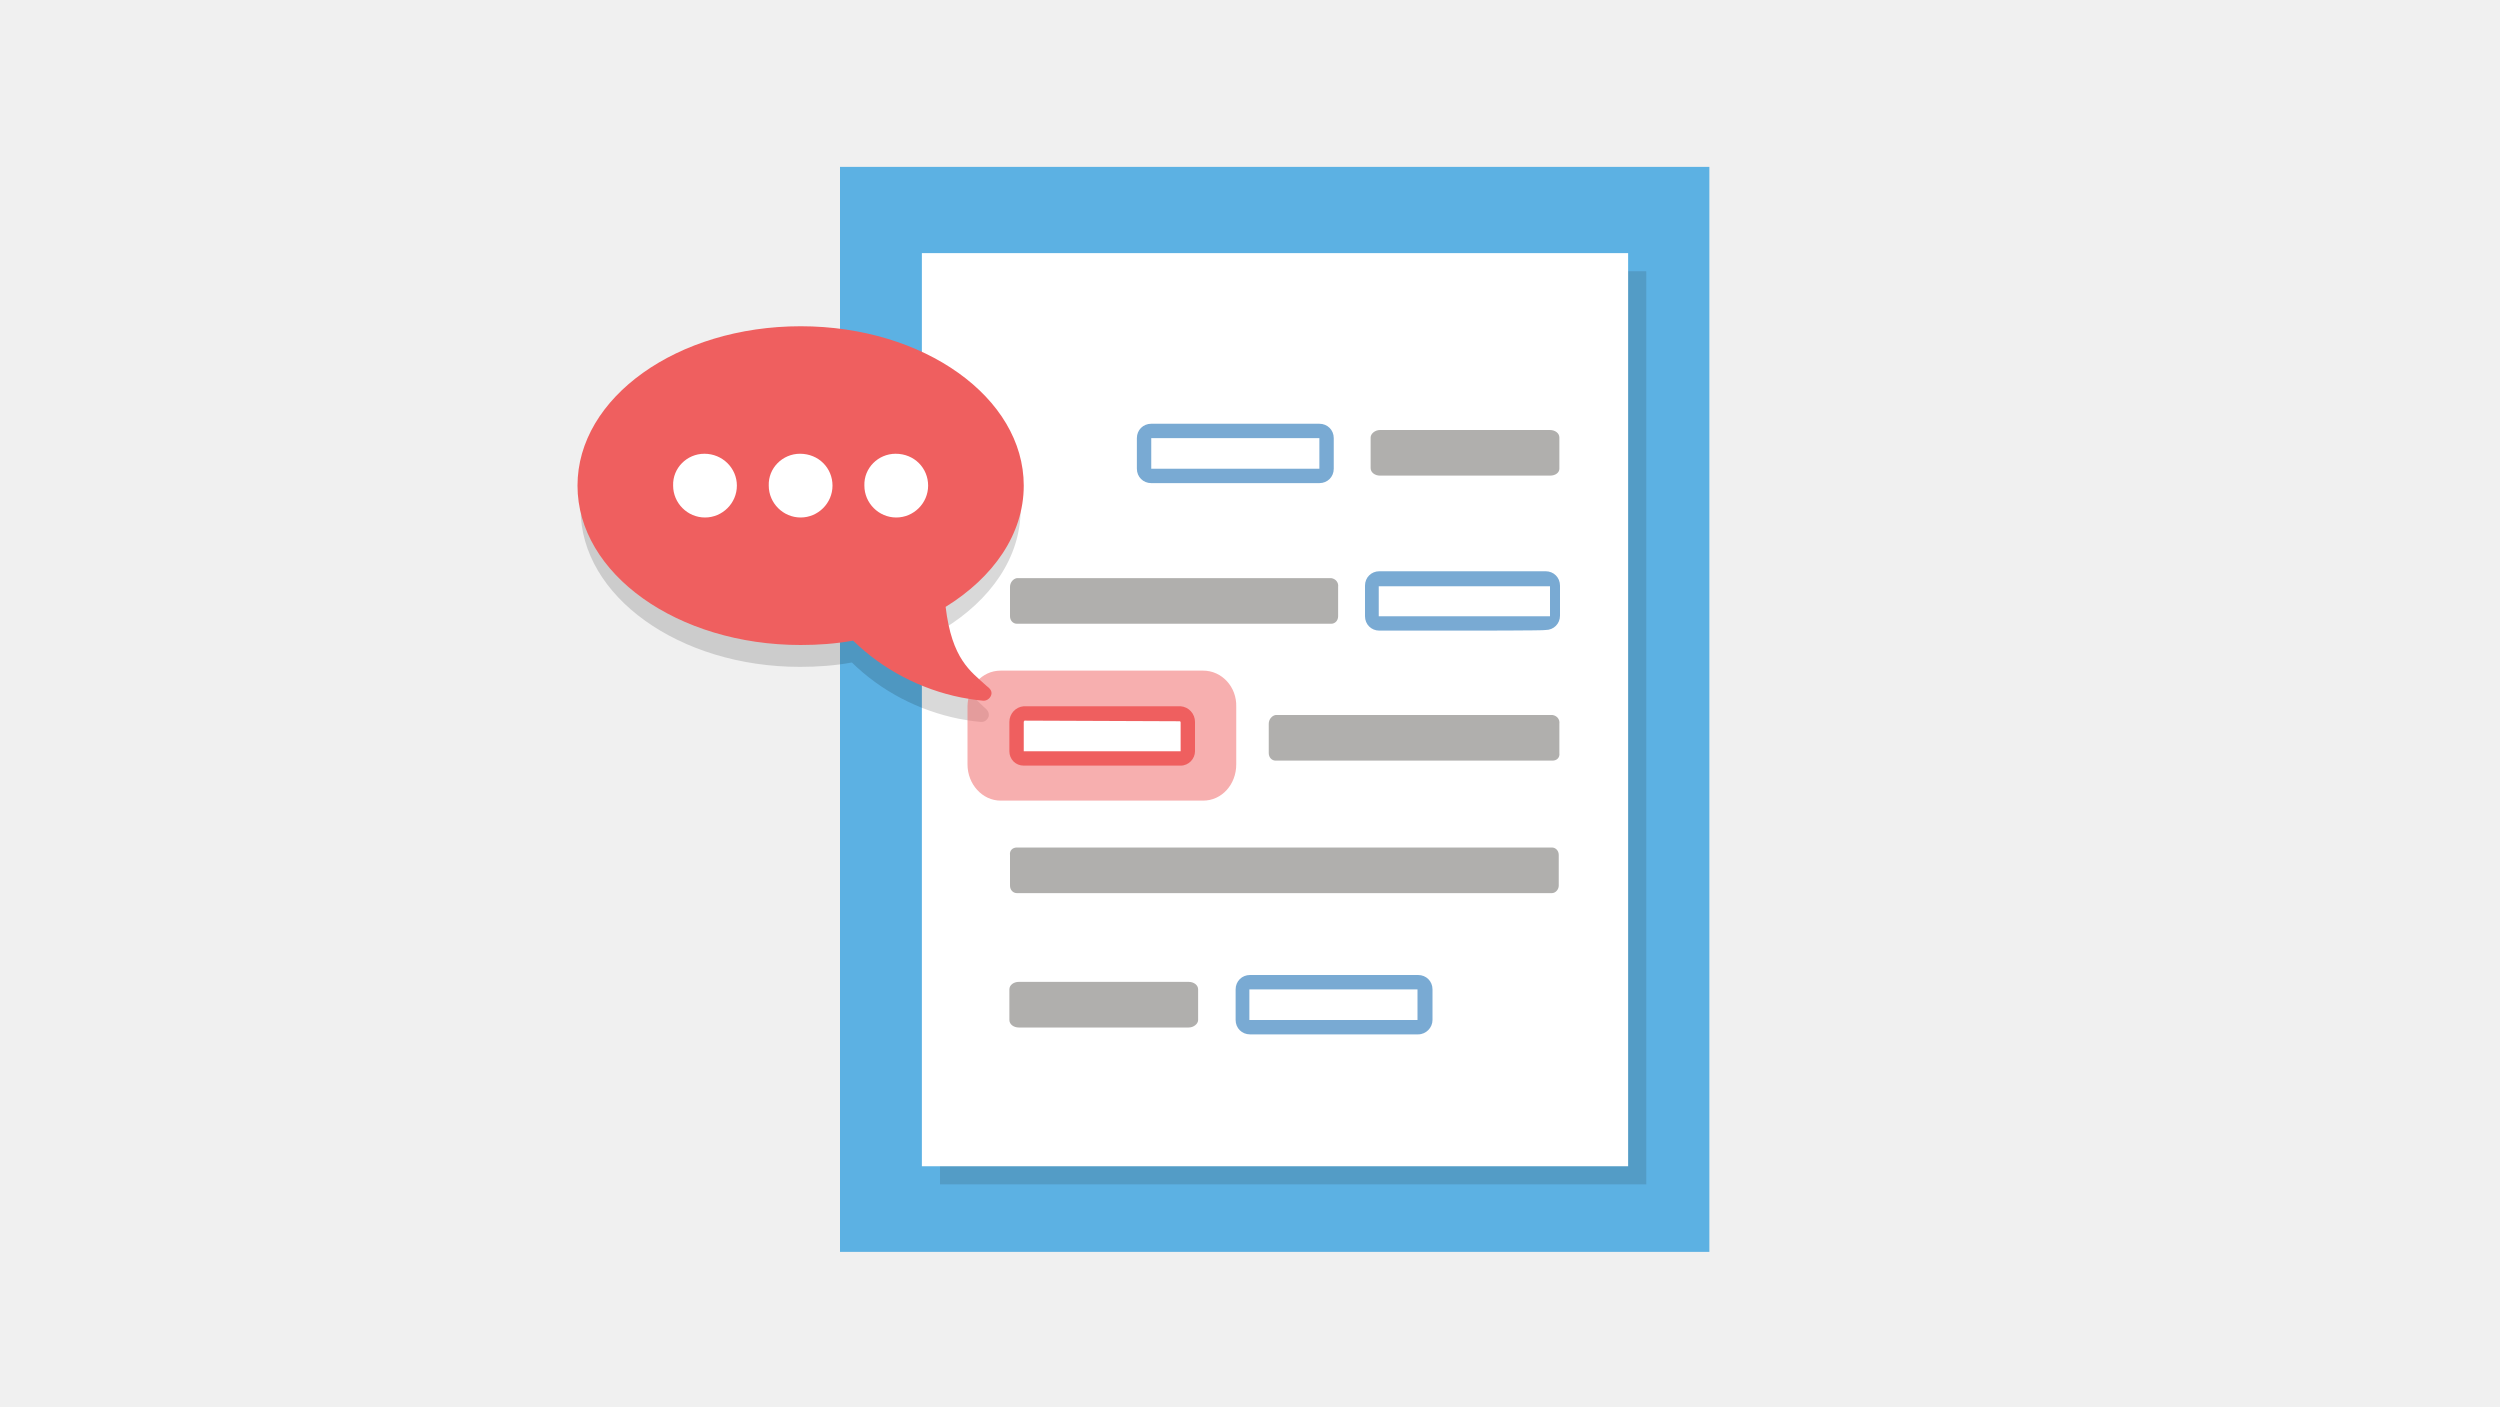
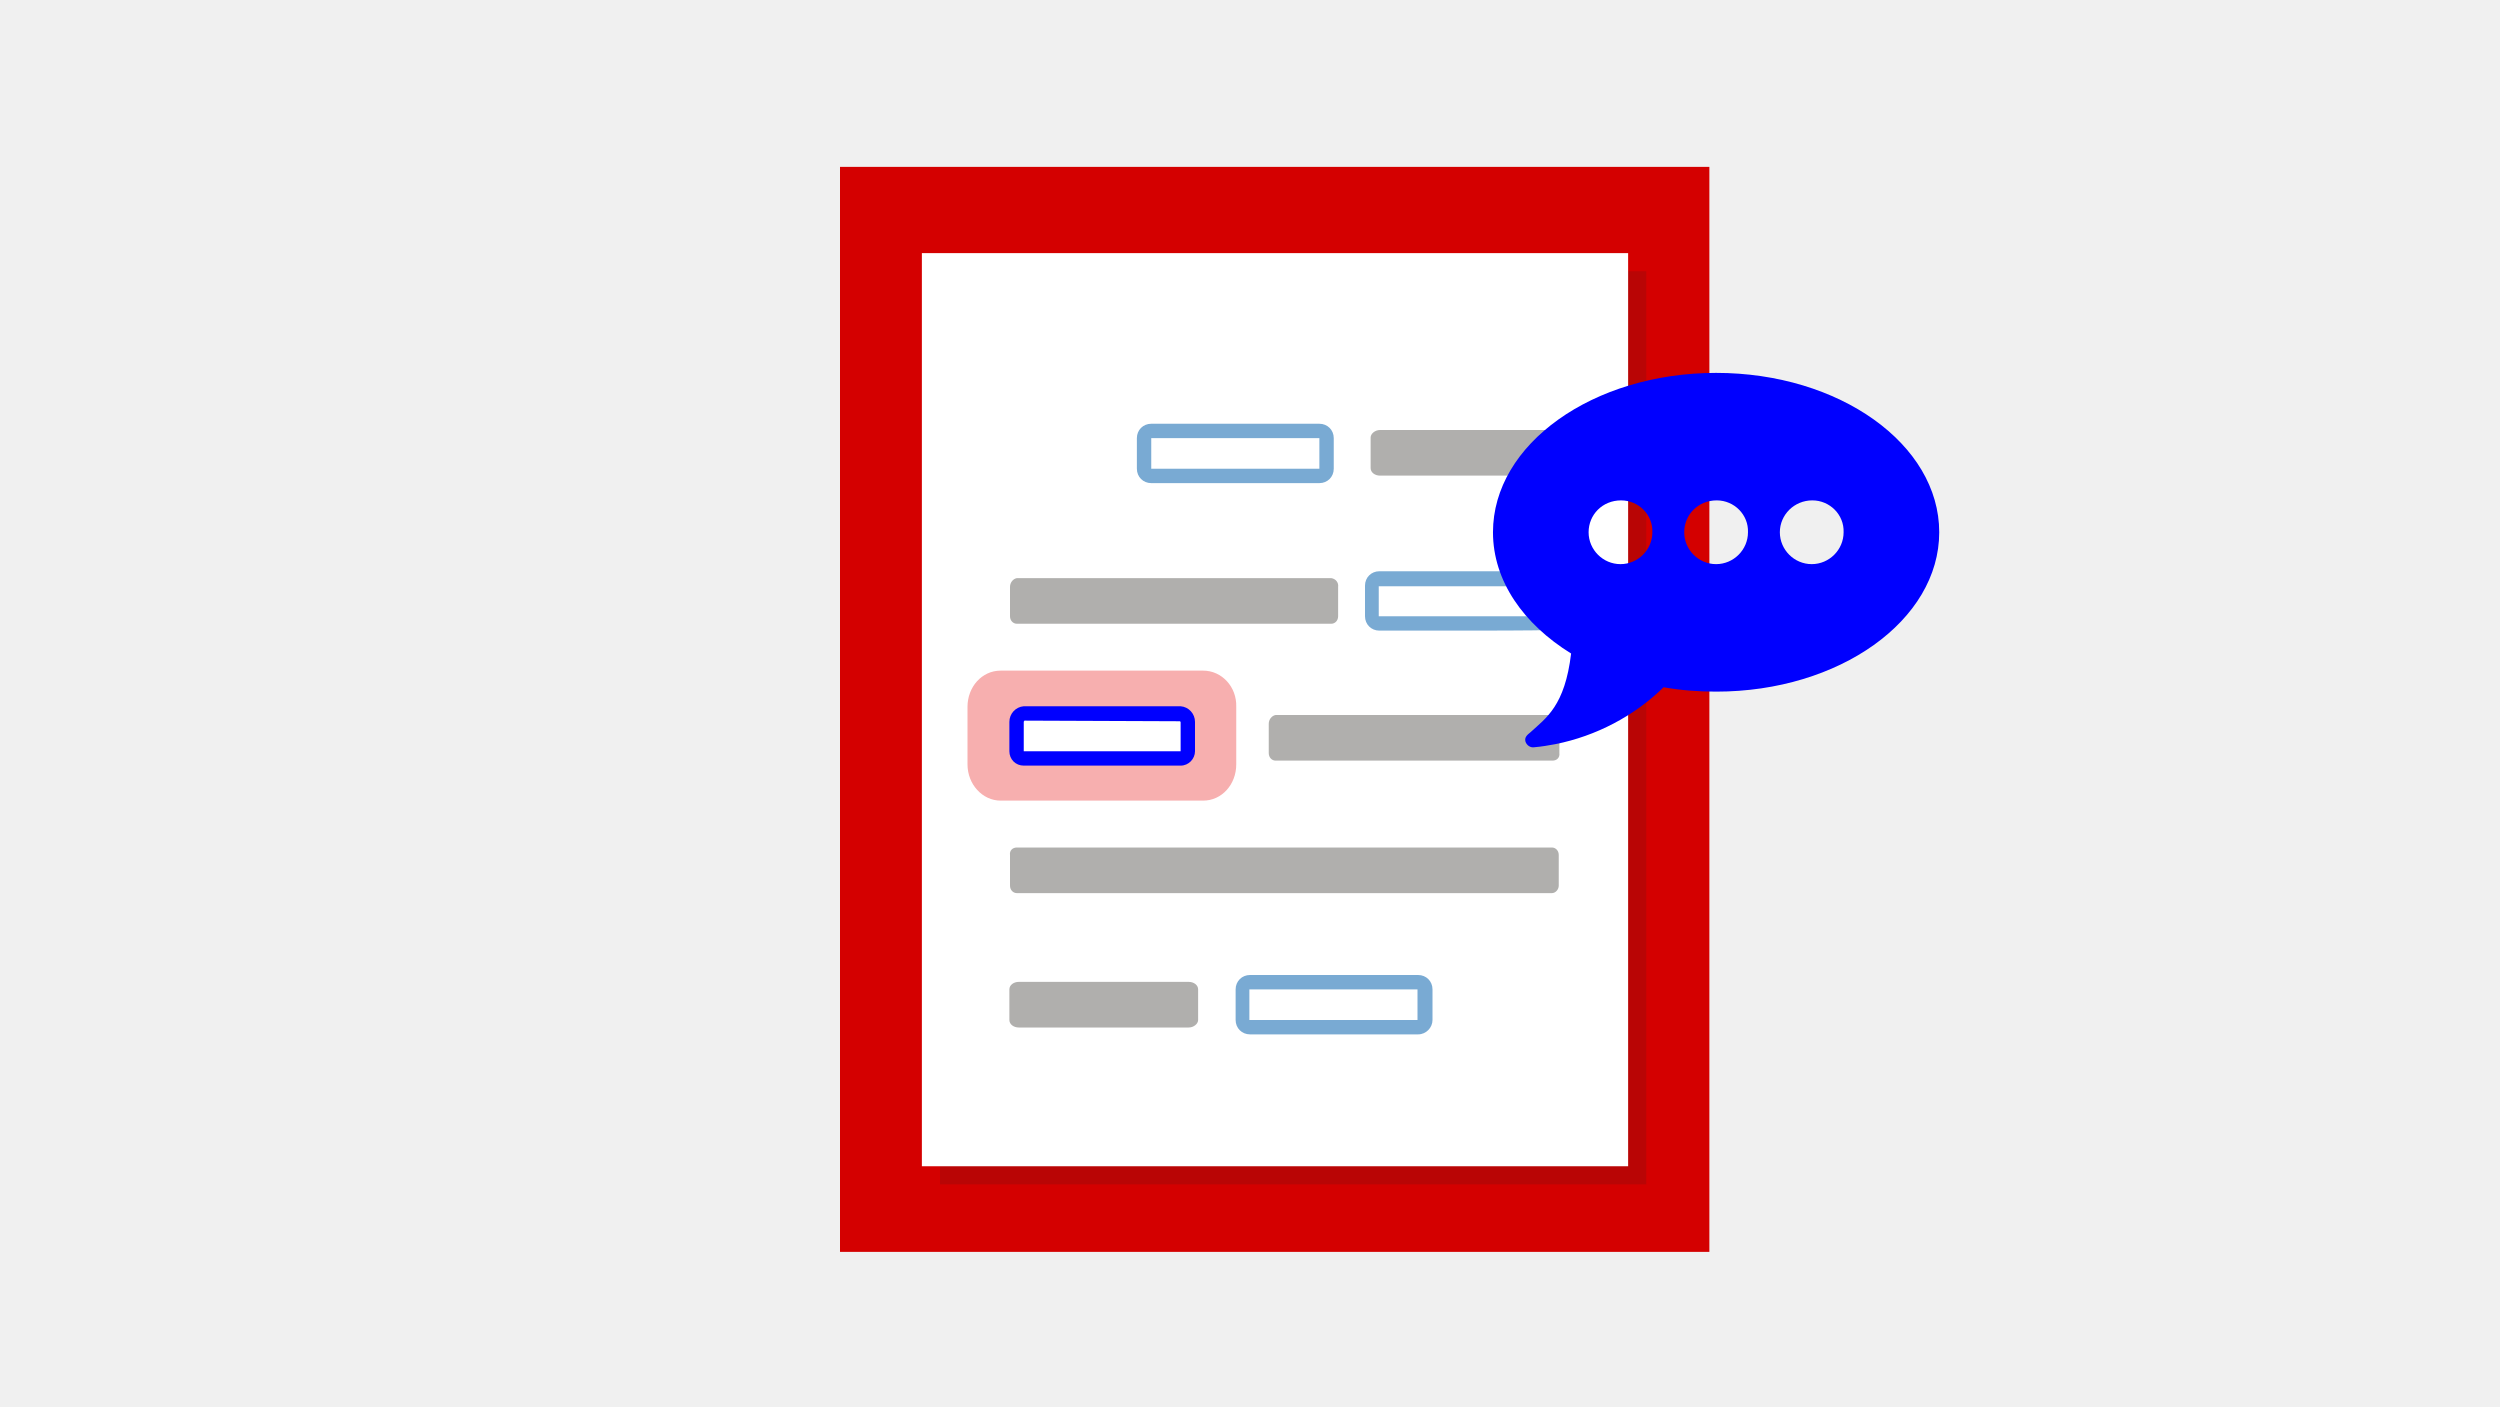
<svg xmlns="http://www.w3.org/2000/svg" version="1.1" id="Layer_1" x="0px" y="0px" viewBox="0 0 400 225" style="enable-background:new 0 0 400 225;" xml:space="preserve">
-   <style type="text/css">
+   <defs id="defs58">
+ 	
+ 
+ 	
+ 	
+ 	
+ 
+ 			
+ 			
+ 			
+ 			
+ 			
+ 			
+ 			
+ 			
+ 			
+ 			
+ 		</defs>
+   <style type="text/css" id="style2">
	.st0{fill:#5CB1E3;}
	.st1{opacity:0.15;}
	.st2{fill:#231F20;}
	.st3{fill:#FFFFFF;}
	.st4{fill:#B0AFAD;}
	.st5{fill:#79AAD3;}
	.st6{fill:none;}
	.st7{fill:#EF5F5F;}
	.st8{opacity:0.5;fill:#EF5F5F;}
</style>
-   <g>
-     <g id="fill_in_the_blanks">
-       <g>
-         <rect x="134.4" y="26.7" class="st0" width="139.1" height="173.6" />
-         <g>
-           <g class="st1">
-             <rect x="150.4" y="43.4" class="st2" width="113" height="146.1" />
-           </g>
-           <rect x="147.5" y="40.5" class="st3" width="113" height="146.1" />
-         </g>
-         <path class="st4" d="M213,99.8h-50.3c-0.6,0-1.1-0.5-1.1-1.2v-4.7c0-0.7,0.5-1.3,1.1-1.4h50.3c0.7,0.1,1.2,0.7,1.1,1.4v4.7     C214.1,99.3,213.6,99.8,213,99.8z" />
-         <path class="st5" d="M234.9,100.9h-14.2c-1.3,0-2.3-1-2.3-2.3l0,0v-4.9c0-1.3,1-2.3,2.3-2.3l0,0h26.6c1.3,0,2.3,1,2.3,2.3h0     l0,4.8c0,1.3-1,2.3-2.3,2.3C247.3,100.9,234.9,100.9,234.9,100.9z M220.6,93.8v4.8H248v-4.8L220.6,93.8z" />
-         <path class="st4" d="M162.7,135.6h85.6c0.6,0,1.1,0.5,1.1,1.2v4.9c0,0.6-0.5,1.2-1.1,1.2h-85.6c-0.6,0-1.1-0.5-1.1-1.2v-4.9     C161.5,136.1,162,135.6,162.7,135.6z" />
-         <path class="st4" d="M163,157.1h27.2c0.8,0,1.5,0.5,1.5,1.2v4.9c0,0.6-0.7,1.2-1.5,1.2H163c-0.8,0-1.5-0.5-1.5-1.2v-4.9     C161.5,157.6,162.2,157.1,163,157.1z" />
-         <path class="st5" d="M226.9,165.5h-26.9c-1.3,0-2.3-1-2.3-2.3l0,0v-4.9c0-1.3,1-2.3,2.3-2.3l0,0h26.9c1.3,0,2.3,1,2.3,2.3l0,0     v4.9C229.2,164.4,228.2,165.5,226.9,165.5z M199.9,158.3v4.9h26.9v-4.9H199.9z" />
-         <path class="st4" d="M248,76.1h-27.2c-0.8,0-1.5-0.5-1.5-1.2v-4.9c0-0.6,0.7-1.2,1.5-1.2H248c0.8,0,1.5,0.5,1.5,1.2V75     C249.5,75.6,248.9,76.1,248,76.1z" />
-         <path class="st5" d="M184.2,67.8h26.9c1.3,0,2.3,1,2.3,2.3l0,0V75c0,1.3-1,2.3-2.3,2.3l0,0h-26.9c-1.3,0-2.3-1-2.3-2.3l0,0v-4.9     C181.9,68.8,182.9,67.8,184.2,67.8z M211.1,75v-4.9h-26.9V75H211.1z" />
-         <path class="st4" d="M248.4,121.7h-44.3c-0.6,0-1.1-0.5-1.1-1.2v-4.7c0-0.7,0.5-1.3,1.1-1.4h44.3c0.7,0.1,1.2,0.7,1.1,1.4v4.7     C249.6,121.2,249.1,121.7,248.4,121.7z" />
+   <g id="fill_in_the_blanks">
+     <rect x="134.4" y="26.7" class="st0" width="139.1" height="173.6" id="rect6" style="fill:#d40000" />
+     <g id="g14">
+       <g class="st1" id="g10">
+         <rect x="150.4" y="43.4" class="st2" width="113" height="146.1" id="rect8" />
      </g>
-       <rect y="0" class="st6" width="400" height="225" />
+       <rect x="147.5" y="40.5" class="st3" width="113" height="146.1" id="rect12" />
    </g>
+     <path class="st4" d="m 213,99.8 h -50.3 c -0.6,0 -1.1,-0.5 -1.1,-1.2 v -4.7 c 0,-0.7 0.5,-1.3 1.1,-1.4 H 213 c 0.7,0.1 1.2,0.7 1.1,1.4 v 4.7 c 0,0.7 -0.5,1.2 -1.1,1.2 z" id="path16" />
+     <path class="st5" d="m 234.9,100.9 h -14.2 c -1.3,0 -2.3,-1 -2.3,-2.3 v 0 -4.9 c 0,-1.3 1,-2.3 2.3,-2.3 v 0 h 26.6 c 1.3,0 2.3,1 2.3,2.3 v 0 4.8 c 0,1.3 -1,2.3 -2.3,2.3 0,0.1 -12.4,0.1 -12.4,0.1 z m -14.3,-7.1 v 4.8 H 248 v -4.8 z" id="path18" />
+     <path class="st4" d="m 162.7,135.6 h 85.6 c 0.6,0 1.1,0.5 1.1,1.2 v 4.9 c 0,0.6 -0.5,1.2 -1.1,1.2 h -85.6 c -0.6,0 -1.1,-0.5 -1.1,-1.2 v -4.9 c -0.1,-0.7 0.4,-1.2 1.1,-1.2 z" id="path20" />
+     <path class="st4" d="m 163,157.1 h 27.2 c 0.8,0 1.5,0.5 1.5,1.2 v 4.9 c 0,0.6 -0.7,1.2 -1.5,1.2 H 163 c -0.8,0 -1.5,-0.5 -1.5,-1.2 v -4.9 c 0,-0.7 0.7,-1.2 1.5,-1.2 z" id="path22" />
+     <path class="st5" d="M 226.9,165.5 H 200 c -1.3,0 -2.3,-1 -2.3,-2.3 v 0 -4.9 c 0,-1.3 1,-2.3 2.3,-2.3 v 0 h 26.9 c 1.3,0 2.3,1 2.3,2.3 v 0 4.9 c 0,1.2 -1,2.3 -2.3,2.3 z m -27,-7.2 v 4.9 h 26.9 v -4.9 z" id="path24" />
+     <path class="st4" d="m 248,76.1 h -27.2 c -0.8,0 -1.5,-0.5 -1.5,-1.2 V 70 c 0,-0.6 0.7,-1.2 1.5,-1.2 H 248 c 0.8,0 1.5,0.5 1.5,1.2 v 5 c 0,0.6 -0.6,1.1 -1.5,1.1 z" id="path26" />
+     <path class="st5" d="m 184.2,67.8 h 26.9 c 1.3,0 2.3,1 2.3,2.3 v 0 4.9 c 0,1.3 -1,2.3 -2.3,2.3 v 0 h -26.9 c -1.3,0 -2.3,-1 -2.3,-2.3 v 0 -4.9 c 0,-1.3 1,-2.3 2.3,-2.3 z M 211.1,75 V 70.1 H 184.2 V 75 Z" id="path28" />
+     <path class="st4" d="m 248.4,121.7 h -44.3 c -0.6,0 -1.1,-0.5 -1.1,-1.2 v -4.7 c 0,-0.7 0.5,-1.3 1.1,-1.4 h 44.3 c 0.7,0.1 1.2,0.7 1.1,1.4 v 4.7 c 0.1,0.7 -0.4,1.2 -1.1,1.2 z" id="path30" />
+     <rect y="0" class="st6" width="400" height="225" id="rect34" x="0" />
  </g>
-   <g>
-     <g class="st1">
-       <path d="M92.9,81.5c0-13.9,15.7-25.1,35.2-25.1s35.2,11.2,35.2,25.1c0,7.7-4.8,14.5-12.3,19.1c1,8.3,4,10.1,6.4,12.5    c0.5,0.4,0.9,0.8,0.8,1.5c-0.2,0.6-0.7,1-1.4,0.9c-1.2-0.1-2.3-0.3-3.4-0.5c-6.4-1.3-12.4-4.4-17.1-9c-2.7,0.5-5.5,0.7-8.3,0.7    C108.7,106.7,92.9,95.4,92.9,81.5z" />
-     </g>
-     <path class="st3" d="M146.5,67.6h-38.7c-3.5,0-6.4,2.9-6.4,6.4v9.7c0,3.5,2.9,6.4,6.4,6.4h38.7c3.5,0,6.4-2.9,6.4-6.4V74   C152.9,70.4,150,67.6,146.5,67.6z" />
-     <path class="st7" d="M92.4,77.7c0-14.1,16-25.5,35.7-25.5s35.7,11.4,35.7,25.5c0,7.8-4.9,14.7-12.5,19.4c1,8.4,4,10.3,6.5,12.6   c0.5,0.4,1,0.8,0.8,1.5c-0.2,0.6-0.8,1-1.4,0.9c-1.2-0.1-2.3-0.3-3.4-0.5c-6.5-1.3-12.6-4.5-17.3-9.1c-2.8,0.5-5.6,0.7-8.4,0.7   C108.4,103.2,92.4,91.8,92.4,77.7z M143.3,72.6c-2.8,0-5.1,2.3-5,5.1c0,2.8,2.3,5.1,5.1,5.1c2.8,0,5.1-2.3,5.1-5.1   S146.3,72.6,143.3,72.6C143.4,72.6,143.4,72.6,143.3,72.6z M128,72.6c-2.8,0-5.1,2.3-5,5.1c0,2.8,2.3,5.1,5.1,5.1   c2.8,0,5.1-2.3,5.1-5.1S131,72.6,128,72.6C128.1,72.6,128.1,72.6,128,72.6z M112.7,72.6c-2.8,0-5.1,2.3-5,5.1   c0,2.8,2.3,5.1,5.1,5.1s5.1-2.3,5.1-5.1S115.6,72.6,112.7,72.6C112.8,72.6,112.8,72.6,112.7,72.6z" />
+   <g id="g1012-2" transform="translate(146.4763,7.460987)">
+     <path class="st7" d="m 163.8,77.7 c 0,-14.1 -16,-25.5 -35.7,-25.5 -19.7,0 -35.7,11.4 -35.7,25.5 0,7.8 4.9,14.7 12.5,19.4 -1,8.4 -4,10.3 -6.5,12.6 -0.5,0.4 -1,0.8 -0.8,1.5 0.2,0.6 0.8,1 1.4,0.9 1.2,-0.1 2.3,-0.3 3.4,-0.5 6.5,-1.3 12.6,-4.5 17.3,-9.1 2.8,0.5 5.6,0.7 8.4,0.7 19.7,0 35.7,-11.4 35.7,-25.5 z m -50.9,-5.1 c 2.8,0 5.1,2.3 5,5.1 0,2.8 -2.3,5.1 -5.1,5.1 -2.8,0 -5.1,-2.3 -5.1,-5.1 0,-2.8 2.2,-5.1 5.2,-5.1 -0.1,0 -0.1,0 0,0 z m 15.3,0 c 2.8,0 5.1,2.3 5,5.1 0,2.8 -2.3,5.1 -5.1,5.1 -2.8,0 -5.1,-2.3 -5.1,-5.1 0,-2.8 2.2,-5.1 5.2,-5.1 -0.1,0 -0.1,0 0,0 z m 15.3,0 c 2.8,0 5.1,2.3 5,5.1 0,2.8 -2.3,5.1 -5.1,5.1 -2.8,0 -5.1,-2.3 -5.1,-5.1 0,-2.8 2.3,-5.1 5.2,-5.1 -0.1,0 -0.1,0 0,0 z" id="path45-0" style="fill:#0000ff" />
  </g>
-   <g>
-     <path class="st8" d="M192.5,107.3h-32.4c-3,0-5.3,2.6-5.3,5.8v9.2c0,3.2,2.4,5.8,5.3,5.8h32.4c3,0,5.3-2.6,5.3-5.8v-9.2   C197.9,109.9,195.5,107.3,192.5,107.3z M190.4,121.8h-27.8v-7.3h27.8V121.8z" />
+   <g id="g51">
+     <path class="st8" d="M192.5,107.3h-32.4c-3,0-5.3,2.6-5.3,5.8v9.2c0,3.2,2.4,5.8,5.3,5.8h32.4c3,0,5.3-2.6,5.3-5.8v-9.2   C197.9,109.9,195.5,107.3,192.5,107.3z M190.4,121.8h-27.8v-7.3h27.8V121.8z" id="path49" />
  </g>
-   <path class="st7" d="M188.9,122.5h-25.1c-1.3,0-2.3-1-2.3-2.3l0,0v-4.7c0-1.3,1-2.4,2.3-2.5h25.1c1.3,0.1,2.3,1.2,2.3,2.5v4.7  C191.2,121.4,190.2,122.5,188.9,122.5z M163.9,115.3c0,0.1-0.1,0.1-0.1,0.2v4.7h25.1v-4.6c0-0.1,0-0.1-0.1-0.2L163.9,115.3z" />
+   <path class="st7" d="M188.9,122.5h-25.1c-1.3,0-2.3-1-2.3-2.3l0,0v-4.7c0-1.3,1-2.4,2.3-2.5h25.1c1.3,0.1,2.3,1.2,2.3,2.5v4.7  C191.2,121.4,190.2,122.5,188.9,122.5z M163.9,115.3c0,0.1-0.1,0.1-0.1,0.2v4.7h25.1v-4.6c0-0.1,0-0.1-0.1-0.2L163.9,115.3z" id="path53" style="fill:#0000ff" />
</svg>
